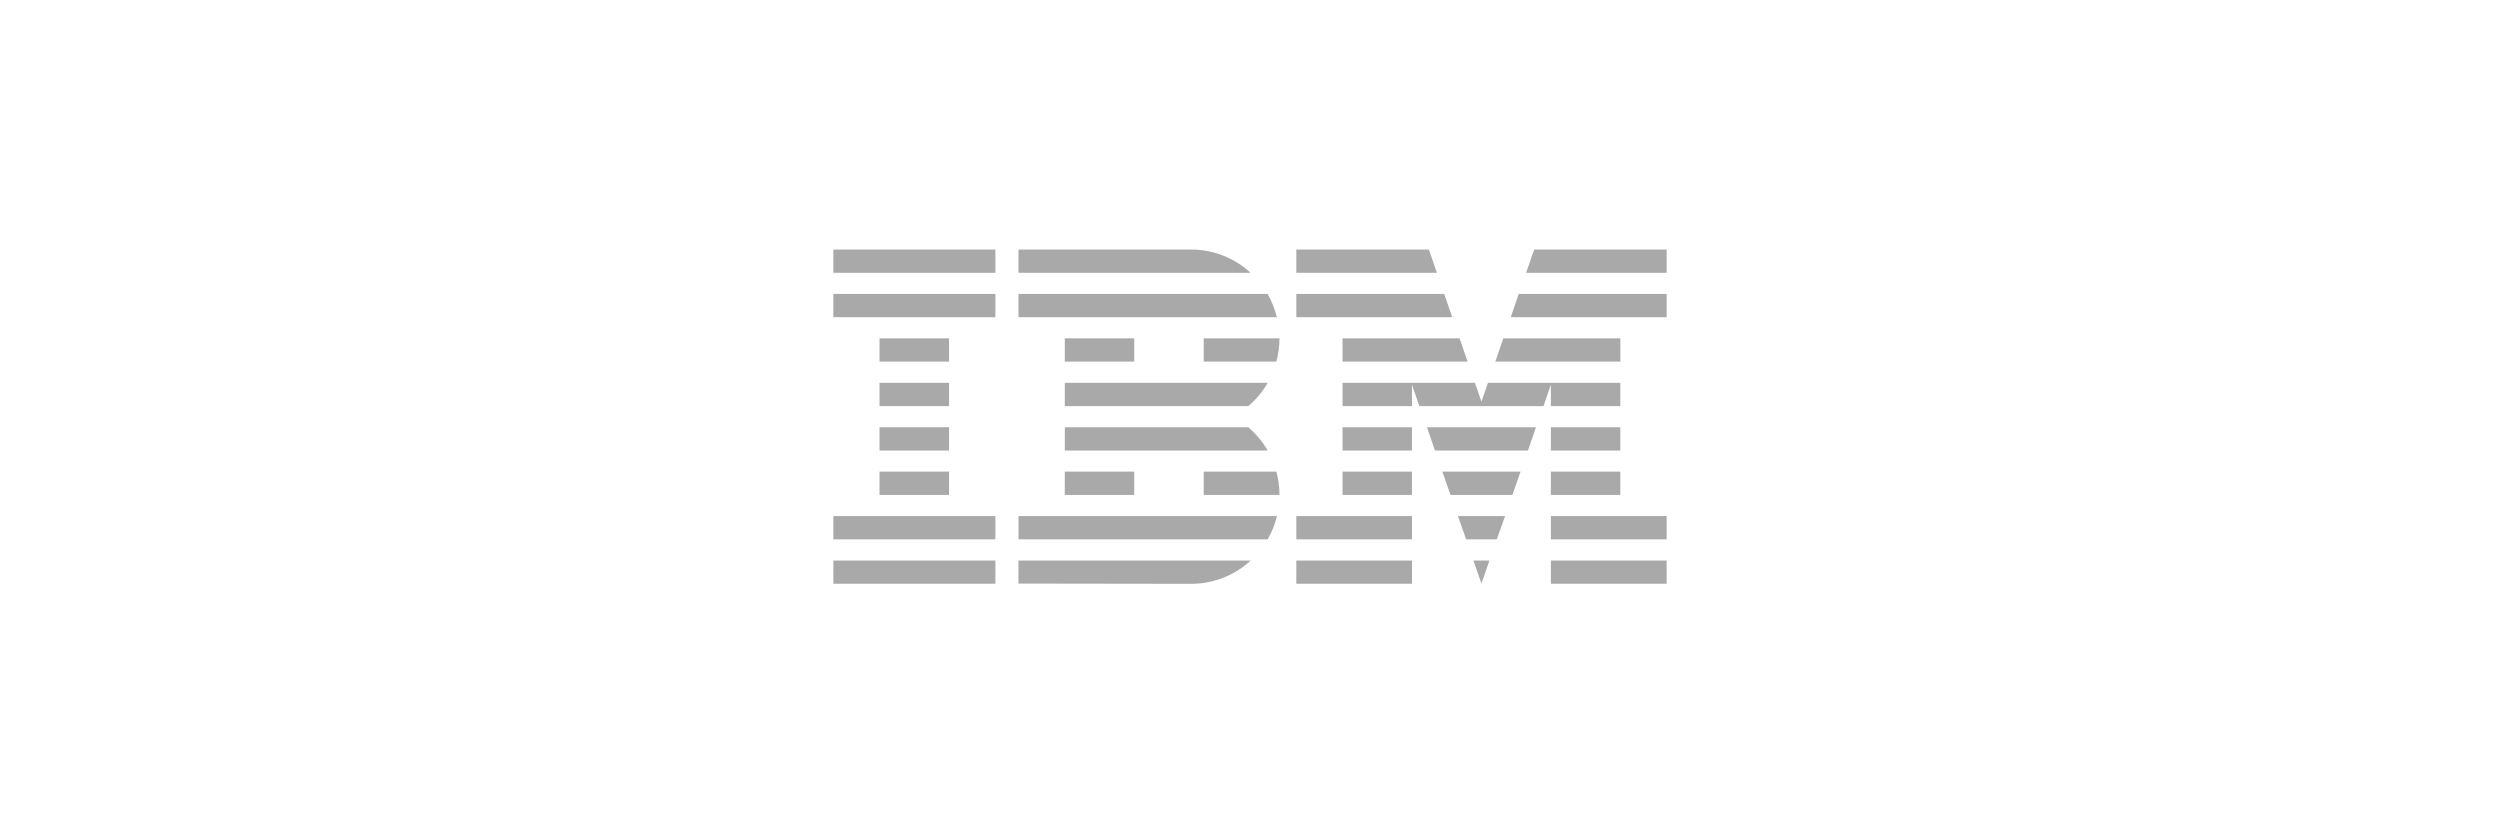
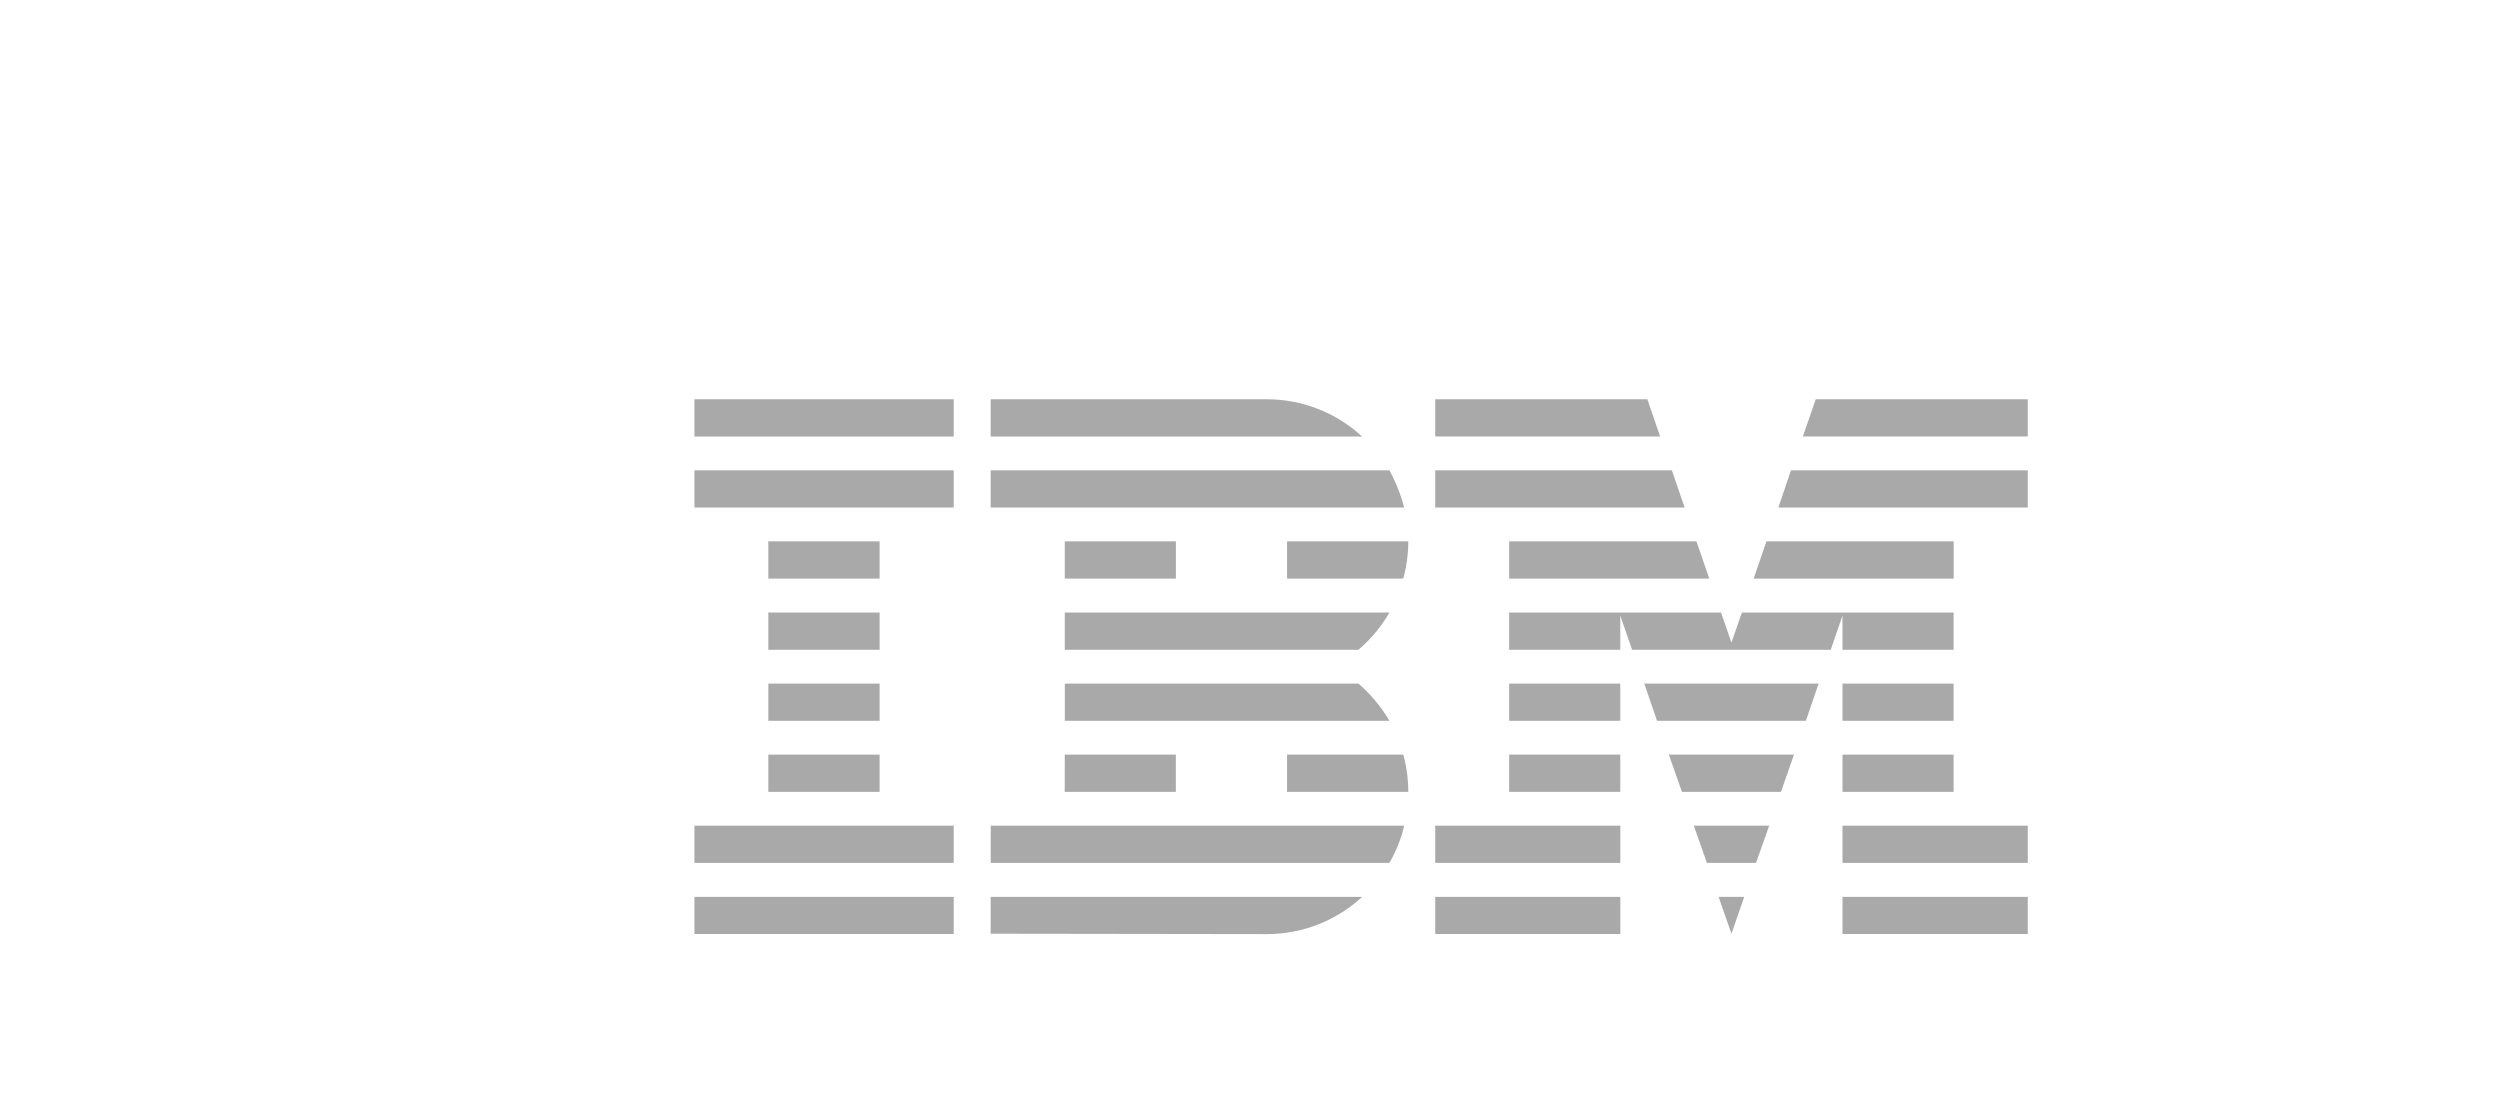
- <svg xmlns="http://www.w3.org/2000/svg" fill="#A9A9A9" width="1200px" height="400px" viewBox="0 0 24 24" role="img">
+ <svg xmlns="http://www.w3.org/2000/svg" fill="#A9A9A9" width="900" height="400" viewBox="0 0 20 20" role="img">
  <path d="M0 16.144h4.667v.668H0zM0 14.862h4.667v.67H0zM1.33 13.583h2.003v.671H1.33zM1.33 12.305h2.003v.67H1.33zM1.33 11.025h2.003v.671H1.33zM1.33 9.744h2.003v.671H1.33zM0 8.466h4.667v.67H0zM0 7.187h4.667v.67H0zM5.332 15.532h7.177c.12-.206.212-.433.267-.67H5.333v.67zM11.95 12.305H6.667v.67h5.843a2.67 2.67 0 00-.558-.67zM6.666 11.025v.671h5.285c.223-.188.41-.414.559-.671H6.666zM12.509 8.466H5.332v.67h7.443a2.891 2.891 0 00-.266-.67zM10.303 7.187H5.332v.67h6.685a2.522 2.522 0 00-1.714-.67zM6.666 9.744h2v.671h-2zM10.667 10.415h2.092c.059-.214.09-.44.09-.671h-2.182v.671zM6.666 13.583h1.999v.671h-2zM10.667 13.583v.671h2.182c0-.23-.031-.457-.09-.671h-2.092zM5.332 16.807l4.97.007c.667 0 1.268-.257 1.717-.67H5.332v.663zM13.334 16.144h3.332v.668h-3.332zM13.334 14.862h3.332v.67h-3.332zM14.665 13.583h2v.671h-2zM14.665 12.305h2v.67h-2zM17.594 8.466h-4.26v.67h4.49zM17.152 7.187h-3.818v.669h4.048zM20.665 16.144H24v.668h-3.335zM20.665 14.862H24v.67h-3.335zM20.665 13.583h2v.671h-2zM20.665 12.305h2v.67h-2zM20.665 11.696h2v-.671h-3.811l-.188.542-.188-.542H14.665v.671h2v-.616l.213.616h3.575l.212-.616zM22.666 9.744h-3.37l-.23.671h3.6zM20.183 7.187l-.231.669H24v-.669zM18.666 16.807l.23-.663h-.461zM18.224 15.532h.884l.238-.67h-1.357zM17.775 14.254h1.782l.235-.671h-2.253zM17.327 12.975h2.679l.229-.67h-3.138zM14.665 10.415h3.602l-.231-.671h-3.371zM19.51 9.136H24v-.67h-4.262z" />
</svg>
